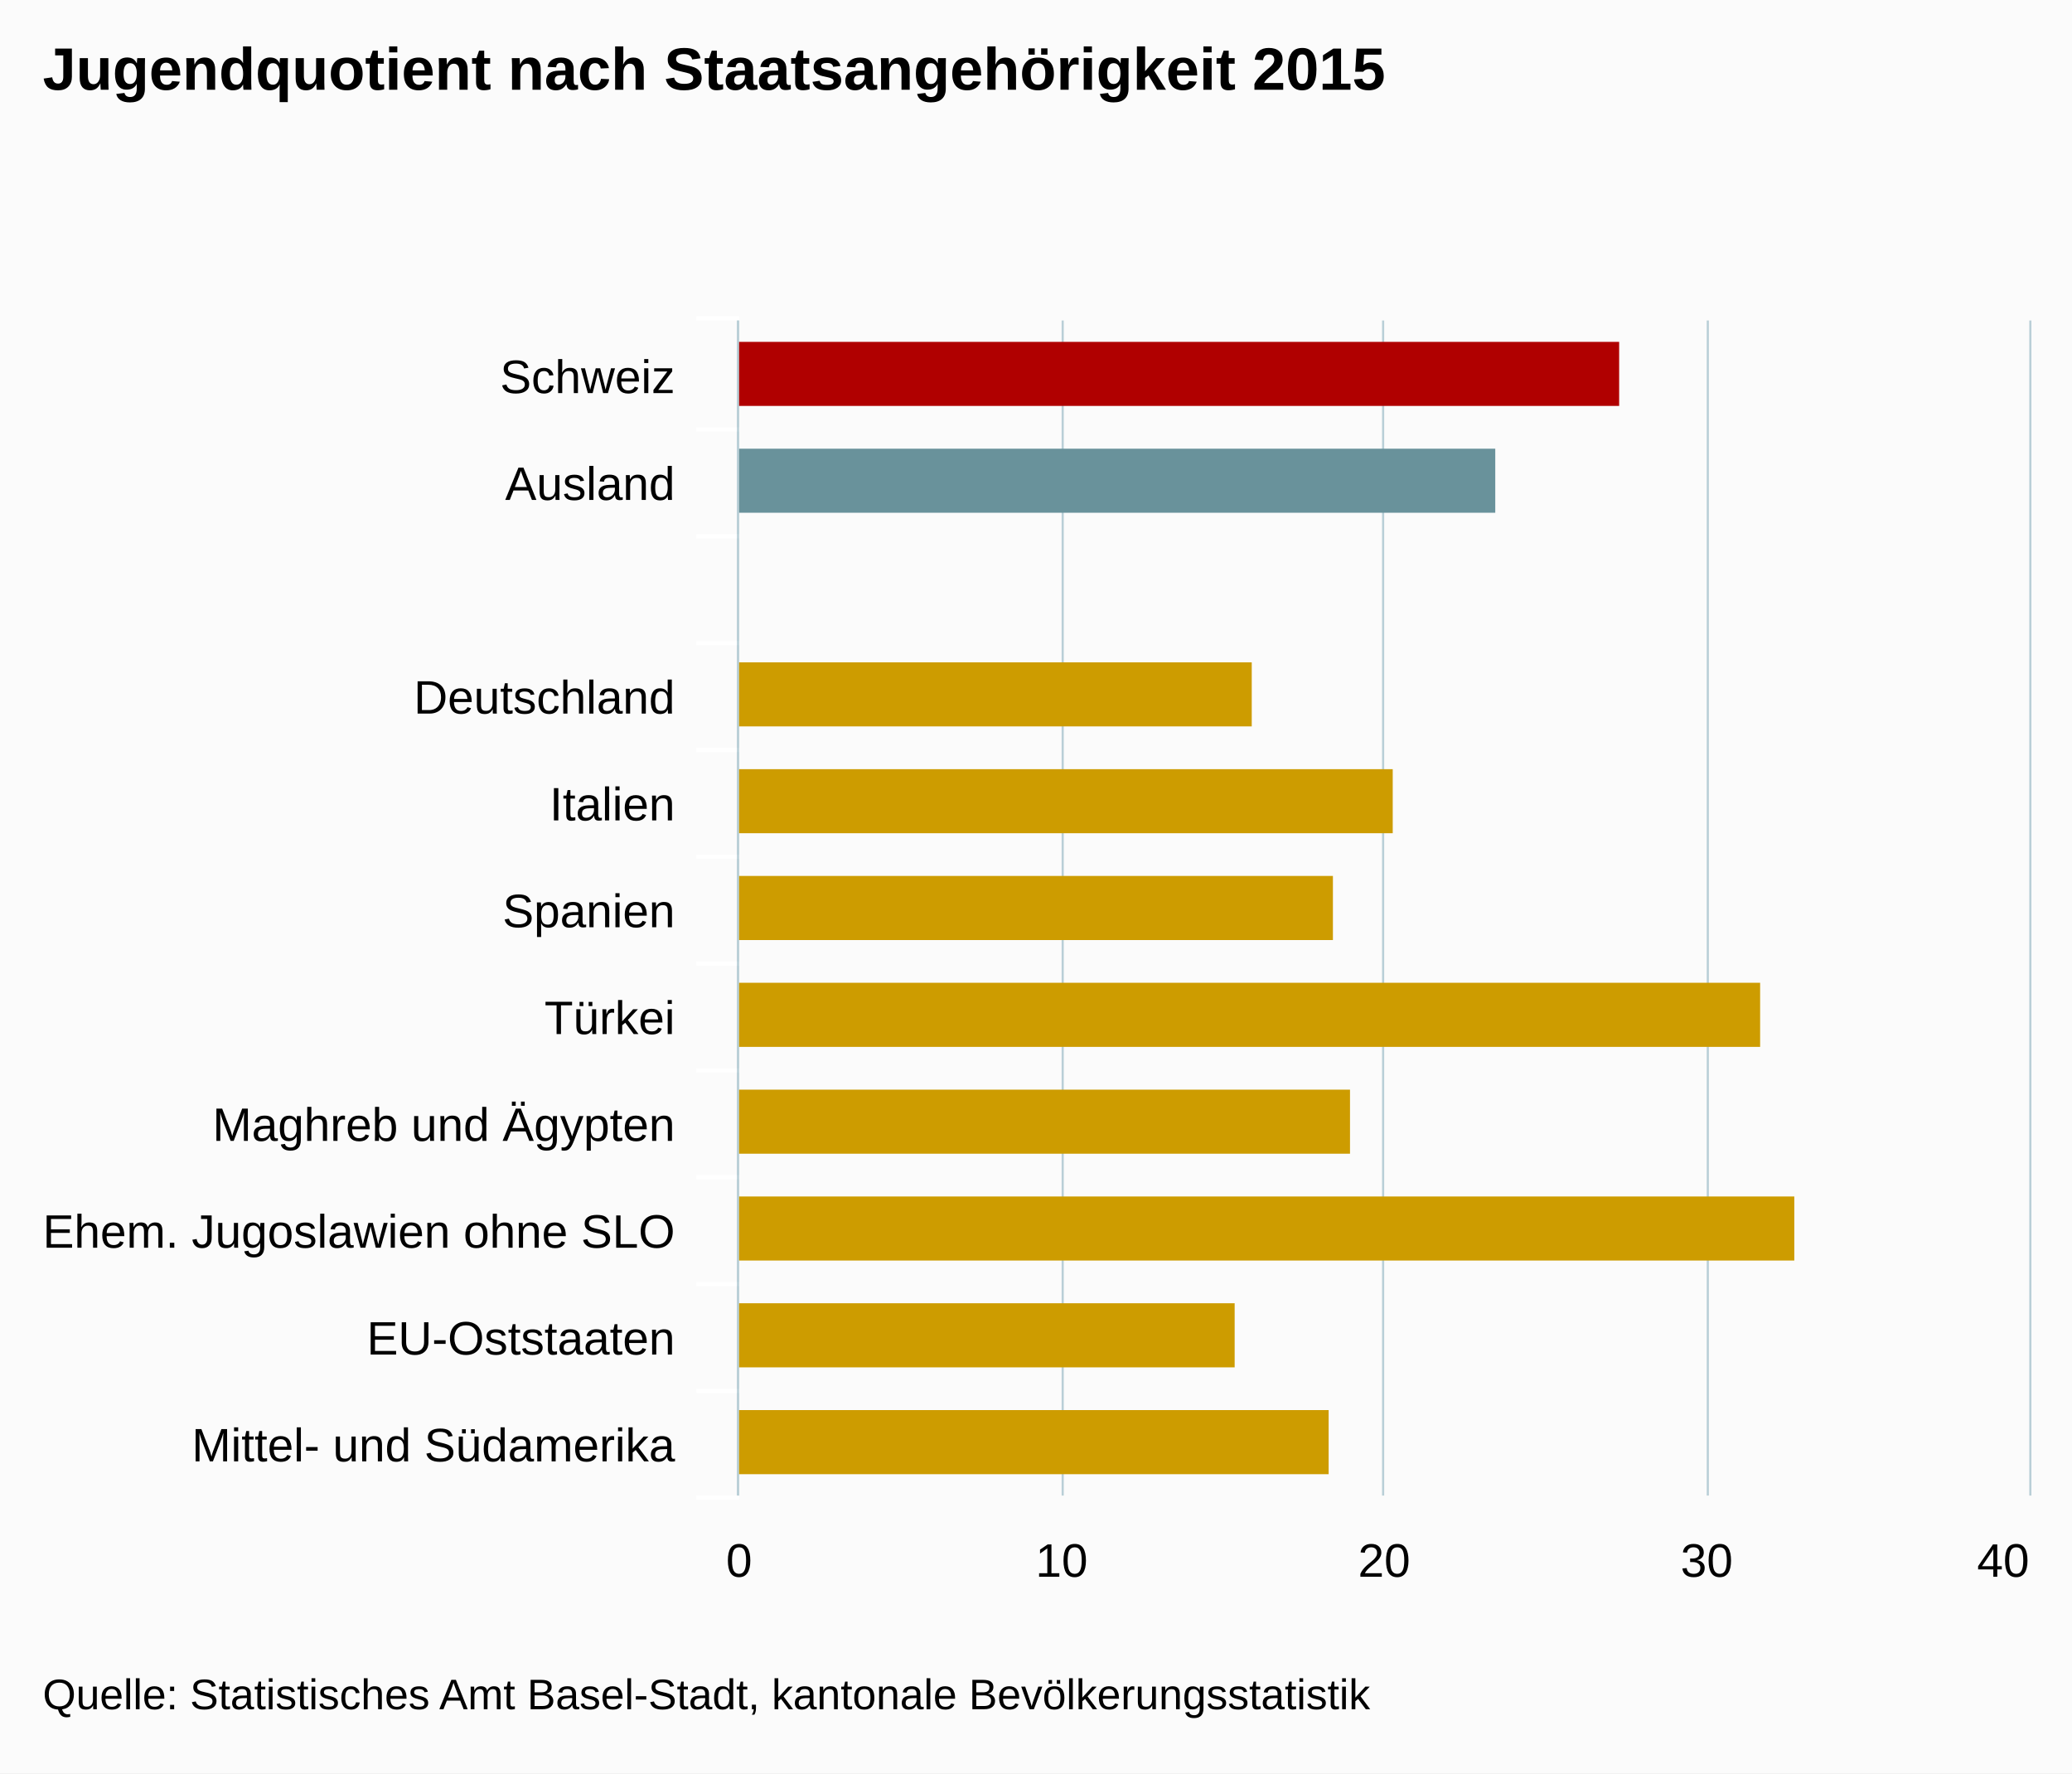
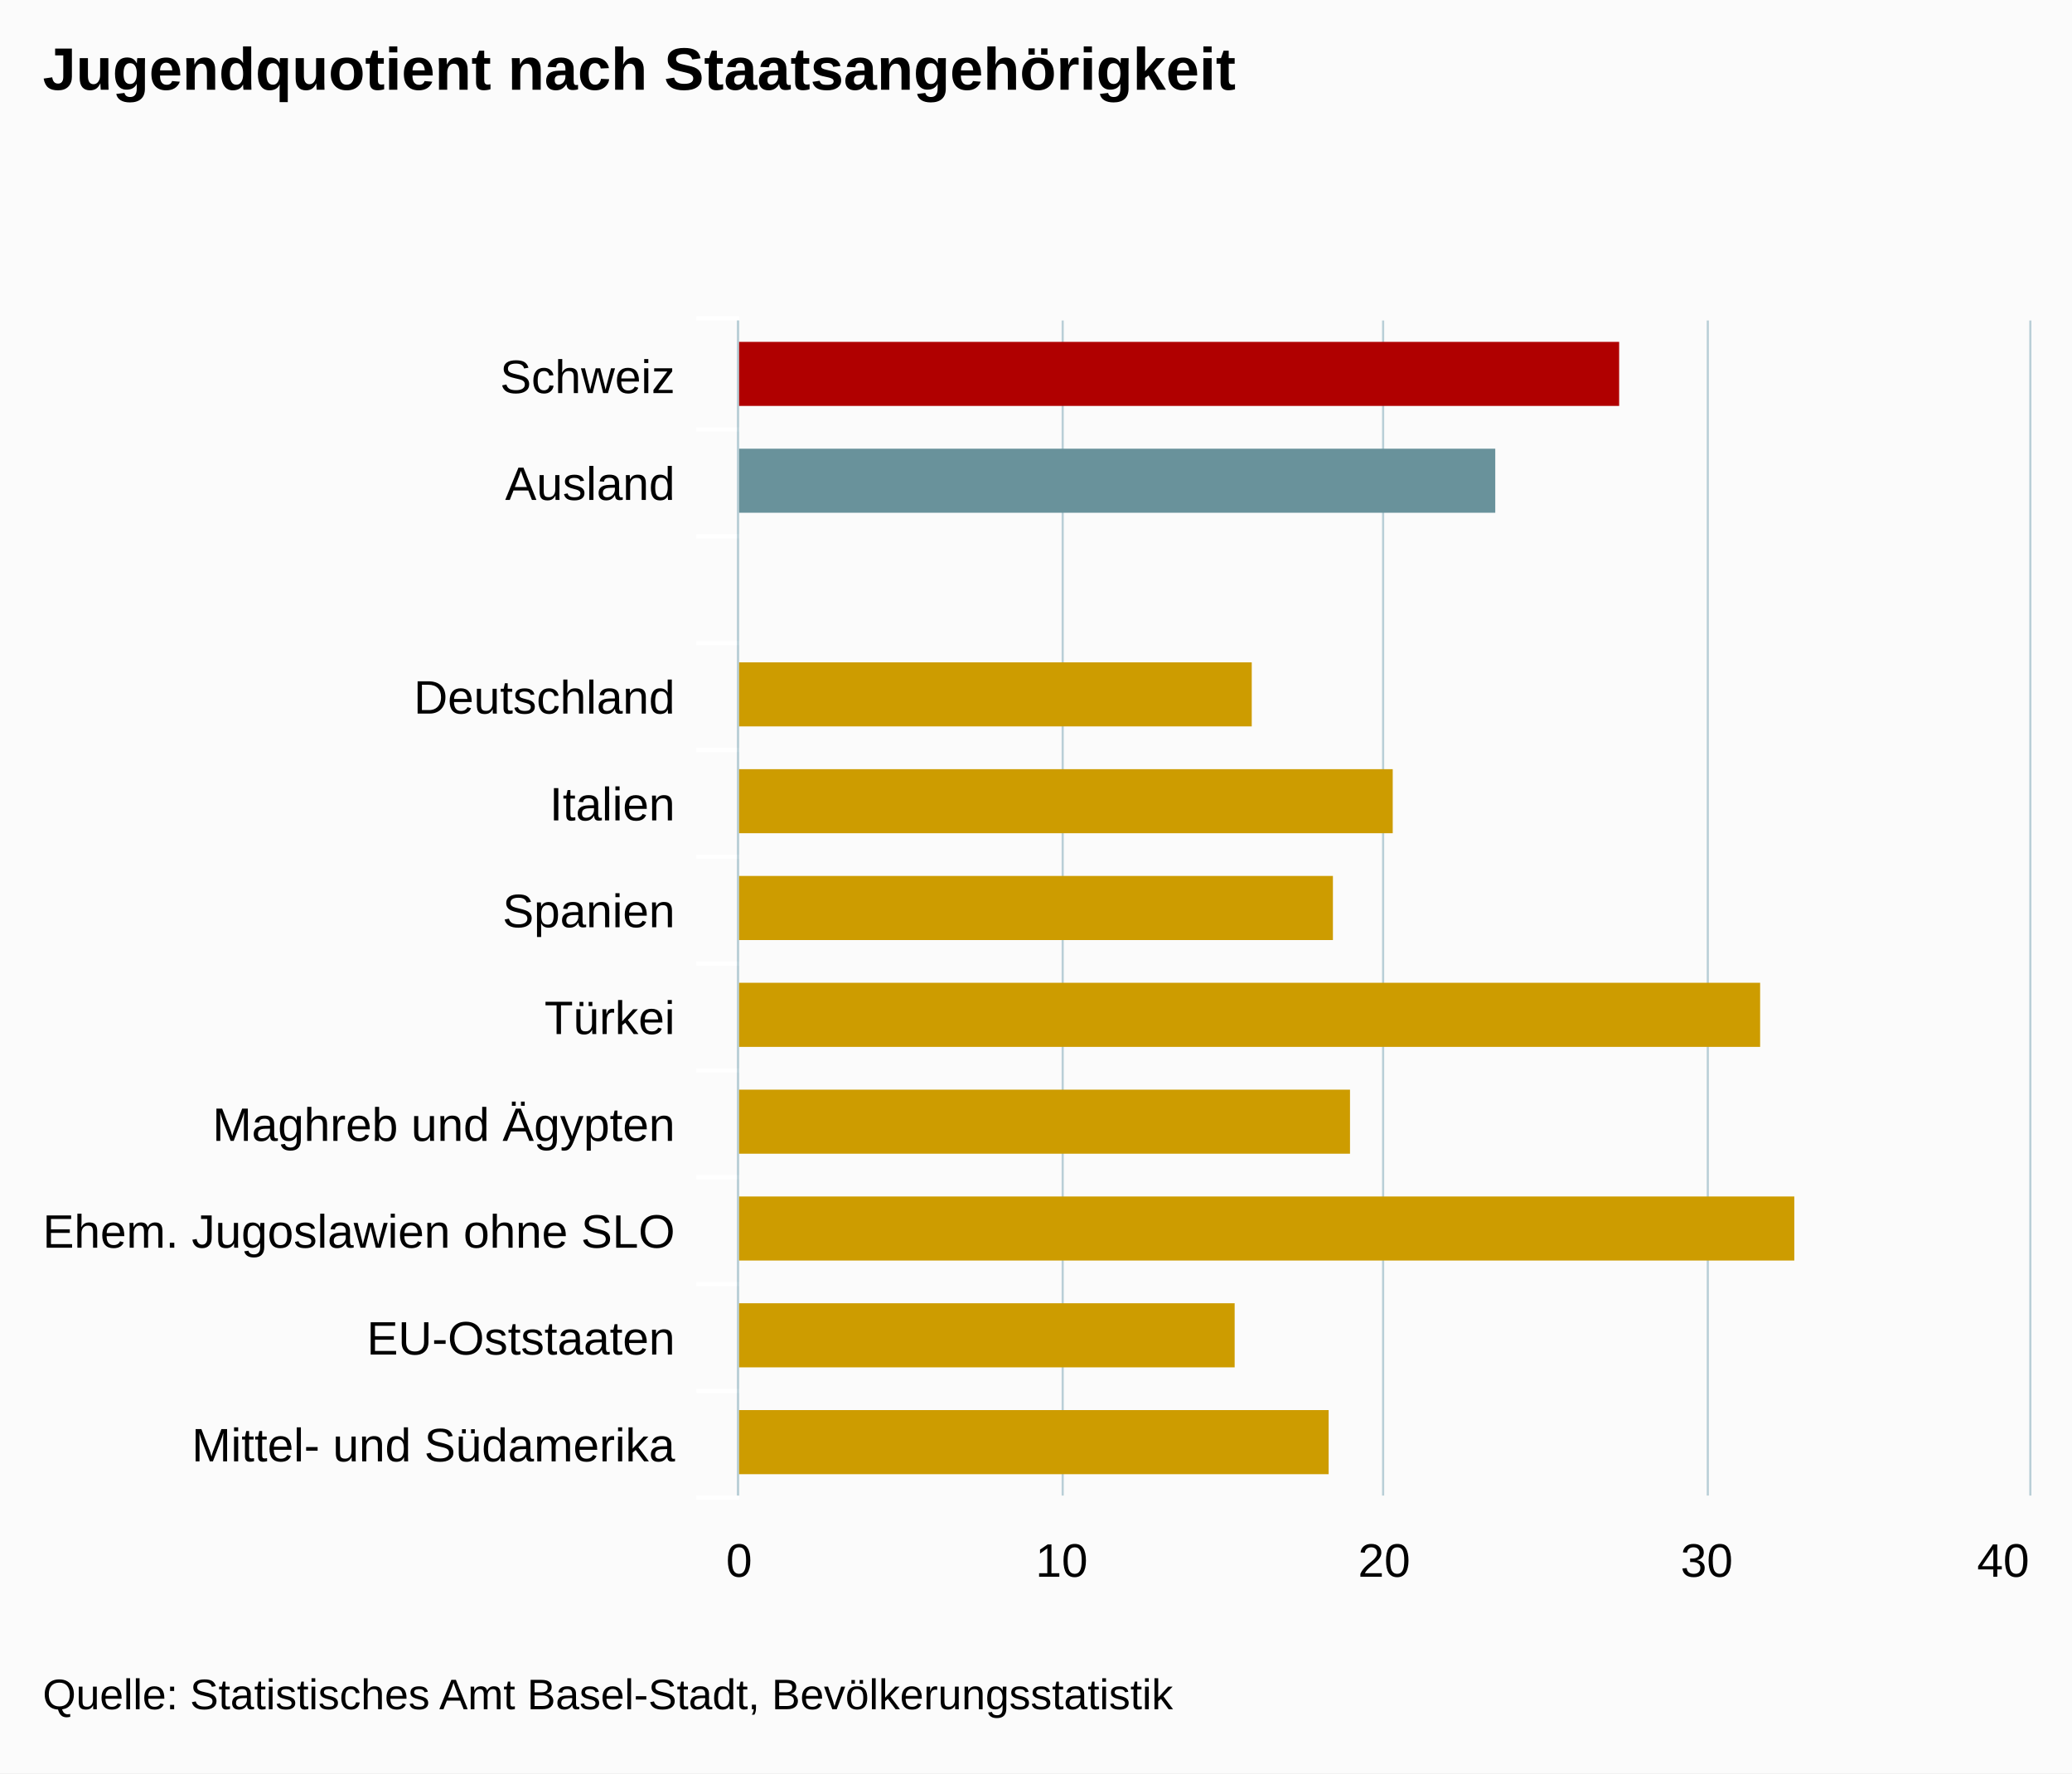
<svg xmlns="http://www.w3.org/2000/svg" version="1.1" class="highcharts-root" style="font-family:arial;font-size:12px;" viewBox="0 0 485 415">
  <defs>
    <clipPath>
      <rect x="0" y="0" width="275" height="302" fill="none" />
    </clipPath>
    <clipPath id="a">
      <rect x="0" y="0" width="275" height="302" fill="none" />
    </clipPath>
  </defs>
  <rect fill="#fbfbfb" class="highcharts-background" x="0" y="0" width="485" height="415" rx="0" ry="0" />
  <rect fill="none" class="highcharts-plot-background" x="173" y="75" width="302" height="275" />
  <g class="highcharts-pane-group" />
  <g class="highcharts-grid highcharts-xaxis-grid ">
    <path fill="none" class="highcharts-grid-line" d="M 173 100.5 L 475 100.5" opacity="1" />
    <path fill="none" class="highcharts-grid-line" d="M 173 125.5 L 475 125.5" opacity="1" />
    <path fill="none" class="highcharts-grid-line" d="M 173 150.5 L 475 150.5" opacity="1" />
    <path fill="none" class="highcharts-grid-line" d="M 173 175.5 L 475 175.5" opacity="1" />
    <path fill="none" class="highcharts-grid-line" d="M 173 200.5 L 475 200.5" opacity="1" />
    <path fill="none" class="highcharts-grid-line" d="M 173 225.5 L 475 225.5" opacity="1" />
    <path fill="none" class="highcharts-grid-line" d="M 173 250.5 L 475 250.5" opacity="1" />
    <path fill="none" class="highcharts-grid-line" d="M 173 275.5 L 475 275.5" opacity="1" />
    <path fill="none" class="highcharts-grid-line" d="M 173 300.5 L 475 300.5" opacity="1" />
    <path fill="none" class="highcharts-grid-line" d="M 173 325.5 L 475 325.5" opacity="1" />
    <path fill="none" class="highcharts-grid-line" d="M 173 350.5 L 475 350.5" opacity="1" />
    <path fill="none" class="highcharts-grid-line" d="M 173 75.5 L 475 75.5" opacity="1" />
  </g>
  <g class="highcharts-grid highcharts-yaxis-grid ">
    <path fill="none" stroke="#B9CFD7" stroke-width="0.5" class="highcharts-grid-line" d="M 172.75 75 L 172.75 350" opacity="1" />
    <path fill="none" stroke="#B9CFD7" stroke-width="0.5" class="highcharts-grid-line" d="M 248.75 75 L 248.75 350" opacity="1" />
    <path fill="none" stroke="#B9CFD7" stroke-width="0.5" class="highcharts-grid-line" d="M 323.75 75 L 323.75 350" opacity="1" />
    <path fill="none" stroke="#B9CFD7" stroke-width="0.5" class="highcharts-grid-line" d="M 399.75 75 L 399.75 350" opacity="1" />
    <path fill="none" stroke="#B9CFD7" stroke-width="0.5" class="highcharts-grid-line" d="M 475.25 75 L 475.25 350" opacity="1" />
  </g>
  <rect fill="none" class="highcharts-plot-border" x="173" y="75" width="302" height="275" />
  <g class="highcharts-axis highcharts-xaxis ">
    <path fill="none" class="highcharts-tick" stroke="#FFFFFF" stroke-width="1" d="M 173 100.5 L 163 100.5" opacity="1" />
    <path fill="none" class="highcharts-tick" stroke="#FFFFFF" stroke-width="1" d="M 173 125.5 L 163 125.5" opacity="1" />
    <path fill="none" class="highcharts-tick" stroke="#FFFFFF" stroke-width="1" d="M 173 150.5 L 163 150.5" opacity="1" />
    <path fill="none" class="highcharts-tick" stroke="#FFFFFF" stroke-width="1" d="M 173 175.5 L 163 175.5" opacity="1" />
    <path fill="none" class="highcharts-tick" stroke="#FFFFFF" stroke-width="1" d="M 173 200.5 L 163 200.5" opacity="1" />
    <path fill="none" class="highcharts-tick" stroke="#FFFFFF" stroke-width="1" d="M 173 225.5 L 163 225.5" opacity="1" />
    <path fill="none" class="highcharts-tick" stroke="#FFFFFF" stroke-width="1" d="M 173 250.5 L 163 250.5" opacity="1" />
    <path fill="none" class="highcharts-tick" stroke="#FFFFFF" stroke-width="1" d="M 173 275.5 L 163 275.5" opacity="1" />
    <path fill="none" class="highcharts-tick" stroke="#FFFFFF" stroke-width="1" d="M 173 300.5 L 163 300.5" opacity="1" />
    <path fill="none" class="highcharts-tick" stroke="#FFFFFF" stroke-width="1" d="M 173 325.5 L 163 325.5" opacity="1" />
    <path fill="none" class="highcharts-tick" stroke="#FFFFFF" stroke-width="1" d="M 173 350.5 L 163 350.5" opacity="1" />
    <path fill="none" class="highcharts-tick" stroke="#FFFFFF" stroke-width="1" d="M 173 74.5 L 163 74.5" opacity="1" />
    <path fill="none" class="highcharts-axis-line" stroke="#B9CFD7" stroke-width="0.5" d="M 172.75 75 L 172.75 350" />
  </g>
  <g class="highcharts-axis highcharts-yaxis ">
    <path fill="none" class="highcharts-axis-line" d="M 173 350 L 475 350" />
  </g>
  <g class="highcharts-series-group">
    <g class="highcharts-series highcharts-series-0 highcharts-column-series highcharts-color-undefined " transform="translate(475,350) rotate(90) scale(-1,1) scale(1 1)" clip-path="url(#a)">
      <rect x="255" y="96" width="15" height="207" fill="#B00000" class="highcharts-point highcharts-color-0" />
      <rect x="230" y="125" width="15" height="178" fill="#69929B" class="highcharts-point highcharts-color-1" />
      <rect x="205" y="303" width="15" height="0" fill="#CD9C00" class="highcharts-point highcharts-color-2" />
      <rect x="180" y="182" width="15" height="121" fill="#CD9C00" class="highcharts-point highcharts-color-3" />
      <rect x="155" y="149" width="15" height="154" fill="#CD9C00" class="highcharts-point highcharts-color-4" />
      <rect x="130" y="163" width="15" height="140" fill="#CD9C00" class="highcharts-point highcharts-color-5" />
      <rect x="105" y="63" width="15" height="240" fill="#CD9C00" class="highcharts-point highcharts-color-6" />
      <rect x="80" y="159" width="15" height="144" fill="#CD9C00" class="highcharts-point highcharts-color-7" />
      <rect x="55" y="55" width="15" height="248" fill="#CD9C00" class="highcharts-point highcharts-color-8" />
      <rect x="30" y="186" width="15" height="117" fill="#CD9C00" class="highcharts-point highcharts-color-9" />
      <rect x="5" y="164" width="15" height="139" fill="#CD9C00" class="highcharts-point highcharts-color-10" />
    </g>
    <g class="highcharts-markers highcharts-series-0 highcharts-column-series highcharts-color-undefined " transform="translate(475,350) rotate(90) scale(-1,1) scale(1 1)" clip-path="none" />
  </g>
  <text x="10" text-anchor="start" class="highcharts-title" style="color:#000000;font-size:14px;font-weight:bold;fill:#000000;" y="21">
-     <tspan>Jugendquotient nach Staatsangehörigkeit 2015</tspan>
+     <tspan>Jugendquotient nach Staatsangehörigkeit</tspan>
  </text>
  <g class="highcharts-axis-labels highcharts-xaxis-labels ">
    <text x="158" style="color:#000000;cursor:default;font-size:11px;fill:#000000;" text-anchor="end" transform="translate(0,0)" y="92" opacity="1">
      <tspan>Schweiz</tspan>
    </text>
    <text x="158" style="color:#000000;cursor:default;font-size:11px;fill:#000000;" text-anchor="end" transform="translate(0,0)" y="117" opacity="1">
      <tspan>Ausland</tspan>
    </text>
    <text x="158" style="color:#000000;cursor:default;font-size:11px;fill:#000000;" text-anchor="end" transform="translate(0,0)" y="149" opacity="1" />
    <text x="158" style="color:#000000;cursor:default;font-size:11px;fill:#000000;" text-anchor="end" transform="translate(0,0)" y="167" opacity="1">
      <tspan>Deutschland</tspan>
    </text>
    <text x="158" style="color:#000000;cursor:default;font-size:11px;fill:#000000;" text-anchor="end" transform="translate(0,0)" y="192" opacity="1">
      <tspan>Italien</tspan>
    </text>
    <text x="158" style="color:#000000;cursor:default;font-size:11px;fill:#000000;" text-anchor="end" transform="translate(0,0)" y="217" opacity="1">
      <tspan>Spanien</tspan>
    </text>
    <text x="158" style="color:#000000;cursor:default;font-size:11px;fill:#000000;" text-anchor="end" transform="translate(0,0)" y="242" opacity="1">
      <tspan>Türkei</tspan>
    </text>
    <text x="158" style="color:#000000;cursor:default;font-size:11px;fill:#000000;" text-anchor="end" transform="translate(0,0)" y="267" opacity="1">
      <tspan>Maghreb und Ägypten</tspan>
    </text>
    <text x="158" style="color:#000000;cursor:default;font-size:11px;fill:#000000;" text-anchor="end" transform="translate(0,0)" y="292" opacity="1">
      <tspan>Ehem. Jugoslawien ohne SLO</tspan>
    </text>
    <text x="158" style="color:#000000;cursor:default;font-size:11px;fill:#000000;" text-anchor="end" transform="translate(0,0)" y="317" opacity="1">
      <tspan>EU-Oststaaten</tspan>
    </text>
    <text x="158" style="color:#000000;cursor:default;font-size:11px;fill:#000000;" text-anchor="end" transform="translate(0,0)" y="342" opacity="1">
      <tspan>Mittel- und Südamerika</tspan>
    </text>
  </g>
  <g class="highcharts-axis-labels highcharts-yaxis-labels ">
    <text x="173" style="color:#000000;cursor:default;font-size:11px;fill:#000000;" text-anchor="middle" transform="translate(0,0)" y="369" opacity="1">
      <tspan>0</tspan>
    </text>
    <text x="248.5" style="color:#000000;cursor:default;font-size:11px;fill:#000000;" text-anchor="middle" transform="translate(0,0)" y="369" opacity="1">
      <tspan>10</tspan>
    </text>
    <text x="324" style="color:#000000;cursor:default;font-size:11px;fill:#000000;" text-anchor="middle" transform="translate(0,0)" y="369" opacity="1">
      <tspan>20</tspan>
    </text>
    <text x="399.5" style="color:#000000;cursor:default;font-size:11px;fill:#000000;" text-anchor="middle" transform="translate(0,0)" y="369" opacity="1">
      <tspan>30</tspan>
    </text>
    <text x="468.891" style="color:#000000;cursor:default;font-size:11px;fill:#000000;" text-anchor="middle" transform="translate(0,0)" y="369" opacity="1">
      <tspan>40</tspan>
    </text>
  </g>
  <text x="10" class="highcharts-credits" text-anchor="start" style="cursor:default;color:#000000;font-size:10px;fill:#000000;" y="400">
-     <tspan>Quelle: Statistisches Amt Basel-Stadt, kantonale Bevölkerungsstatistik</tspan>
+     <tspan>Quelle: Statistisches Amt Basel-Stadt, Bevölkerungsstatistik</tspan>
  </text>
</svg>
